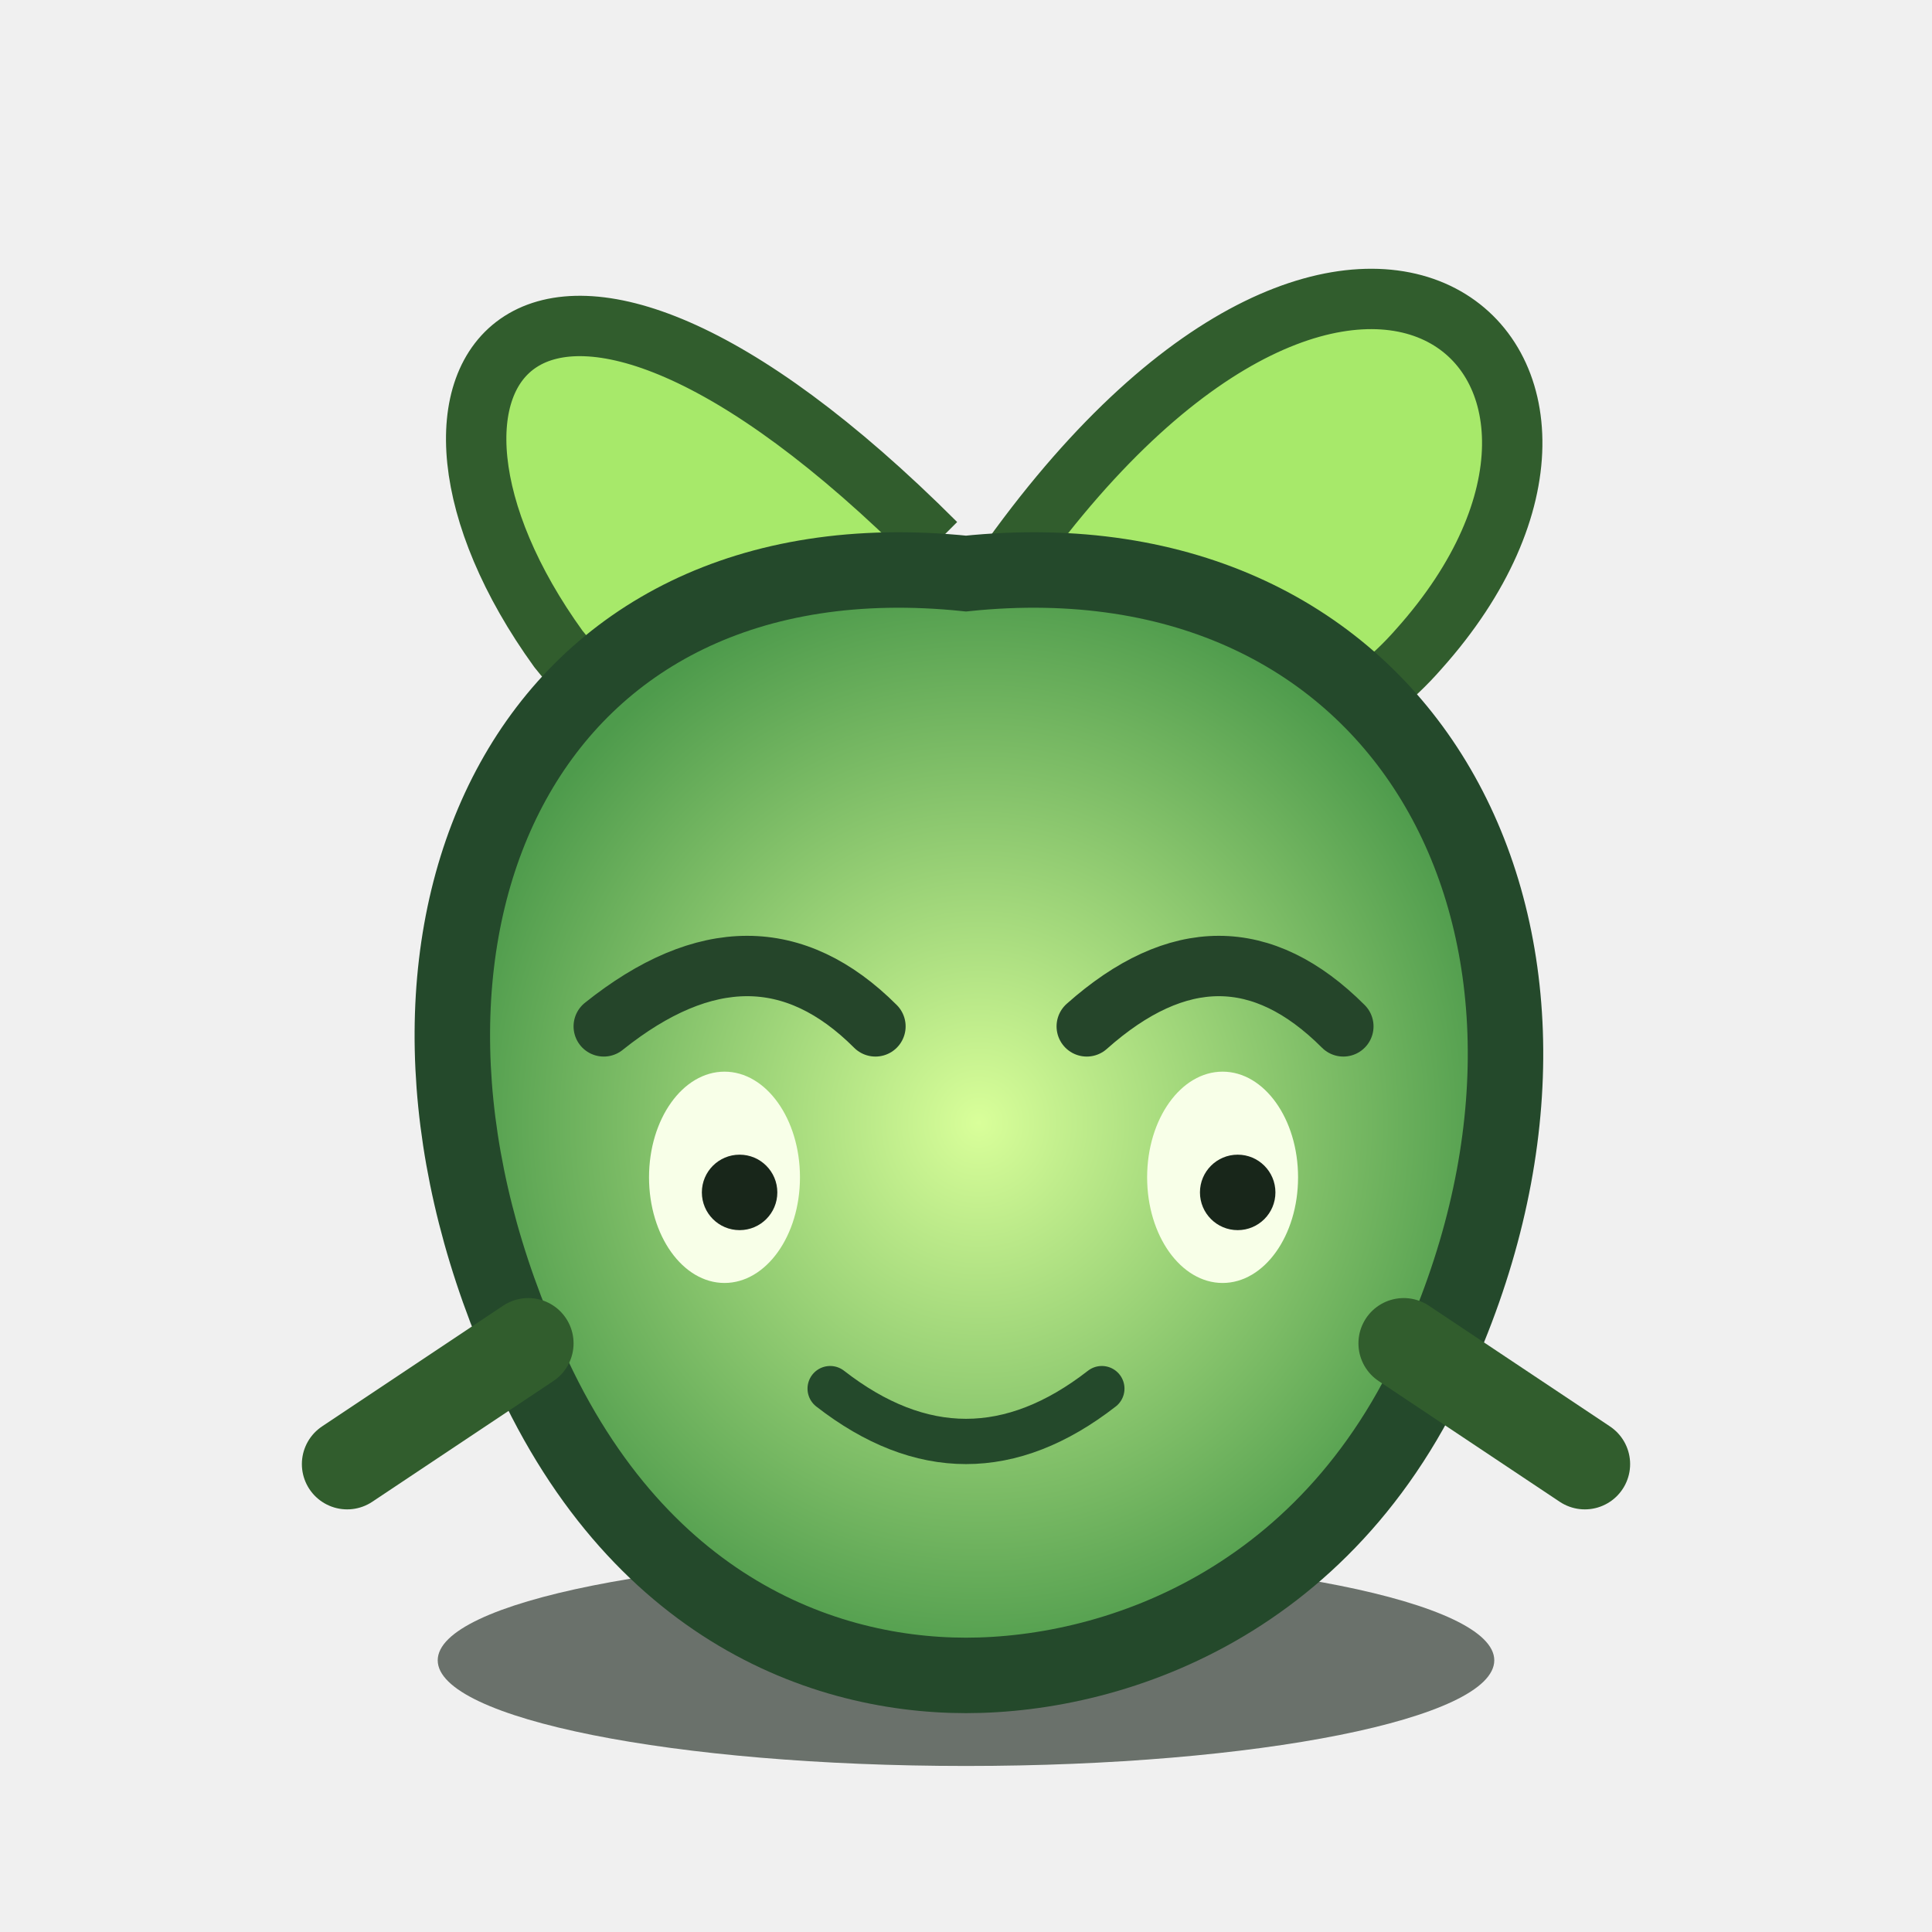
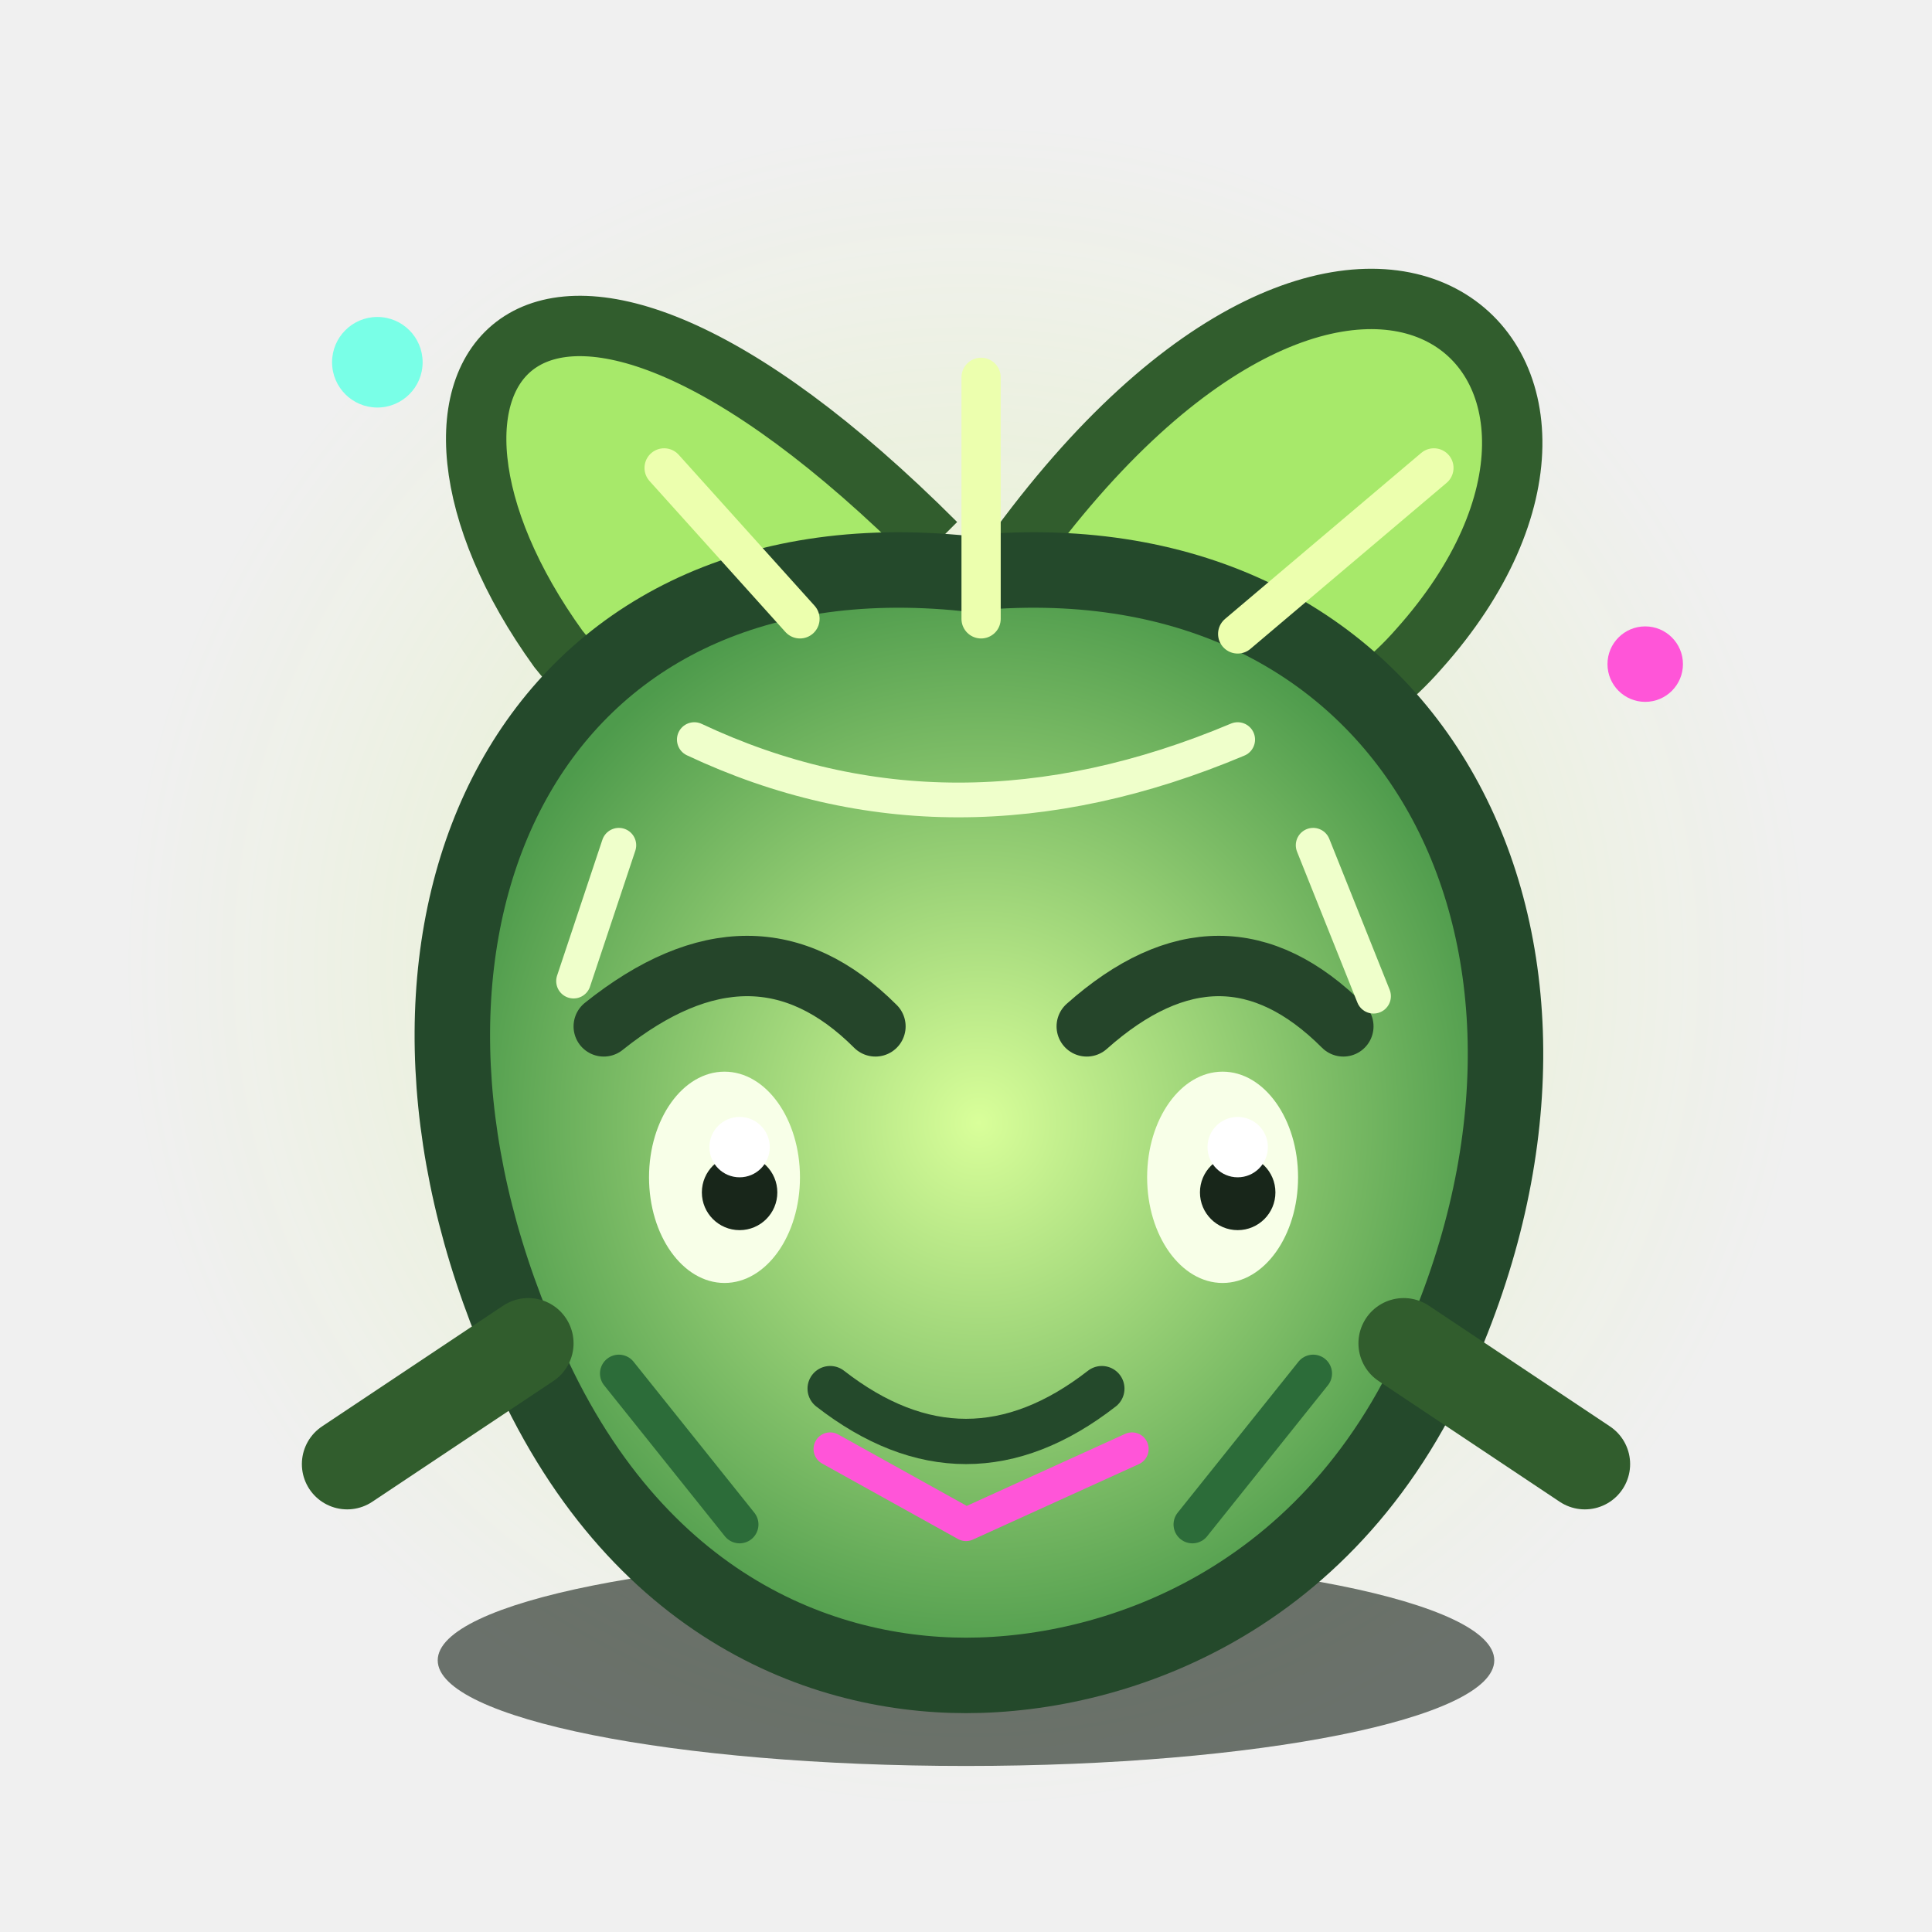
- <svg xmlns="http://www.w3.org/2000/svg" viewBox="0 0 128 128" role="img" aria-labelledby="title">
+ <svg xmlns="http://www.w3.org/2000/svg" viewBox="0 0 128 128" role="img" aria-labelledby="title desc">
  <defs>
    <radialGradient id="body">
      <stop stop-color="#d9ff9a" />
      <stop offset="1" stop-color="#4e9b4c" />
    </radialGradient>
+     <radialGradient id="aura">
+       <stop stop-color="#c6ff45" stop-opacity=".25" />
+       <stop offset="1" stop-color="#c6ff45" stop-opacity="0" />
+     </radialGradient>
  </defs>
+   <circle cx="64" cy="64" r="56" fill="url(#aura)" />
  <ellipse cx="64" cy="110" rx="35" ry="7" fill="#101c12" opacity=".6" />
  <path d="M62 36C35 9 24 25 37 43c8 10 17 8 25 4M67 37C90 5 111 24 94 43c-7 8-17 8-27 4" fill="#a7e96a" stroke="#315d2d" stroke-width="4" stroke-linejoin="round" />
  <path d="M64 38C35 35 23 61 34 88c7 18 20 23 30 23s25-5 32-23C107 61 93 35 64 38Z" fill="url(#body)" stroke="#24492b" stroke-width="5" />
  <path d="M40 68q10-8 18 0M72 68q9-8 17 0" fill="none" stroke="#25452a" stroke-width="4" stroke-linecap="round" />
  <ellipse cx="48" cy="78" rx="5" ry="7" fill="#f8ffe8" />
  <ellipse cx="81" cy="78" rx="5" ry="7" fill="#f8ffe8" />
  <circle cx="49" cy="79" r="2.5" fill="#18261a" />
  <circle cx="82" cy="79" r="2.5" fill="#18261a" />
  <path d="M55 92q9 7 18 0" fill="none" stroke="#24492b" stroke-width="3" stroke-linecap="round" />
  <path d="M35 89l-12 8m70-8 12 8" stroke="#315d2d" stroke-width="6" stroke-linecap="round" />
+   <g id="remaster-details" fill="none" stroke-linejoin="round" stroke-linecap="round">
+     <path d="m44 31 9 10m42-10-13 11m-17-1v-16" stroke="#ecffae" stroke-width="2.6" />
+     <path d="M46 49q17 8 36 0m-41 7-3 9m49-9 4 10" fill="none" stroke="#efffcb" stroke-width="2.3" />
+     <path d="m41 91 8 10m38-10-8 10" stroke="#2c6c39" stroke-width="2.5" />
+     <path d="m55 96 9 5 11-5" fill="none" stroke="#ff55d8" stroke-width="2.2" />
+     <circle cx="49" cy="76" r="2" fill="#fff" />
+     <circle cx="82" cy="76" r="2" fill="#fff" />
+     <circle cx="25" cy="24" r="3" fill="#79ffe7" />
+     <circle cx="109" cy="44" r="2.5" fill="#ff55d8" />
+   </g>
</svg>
